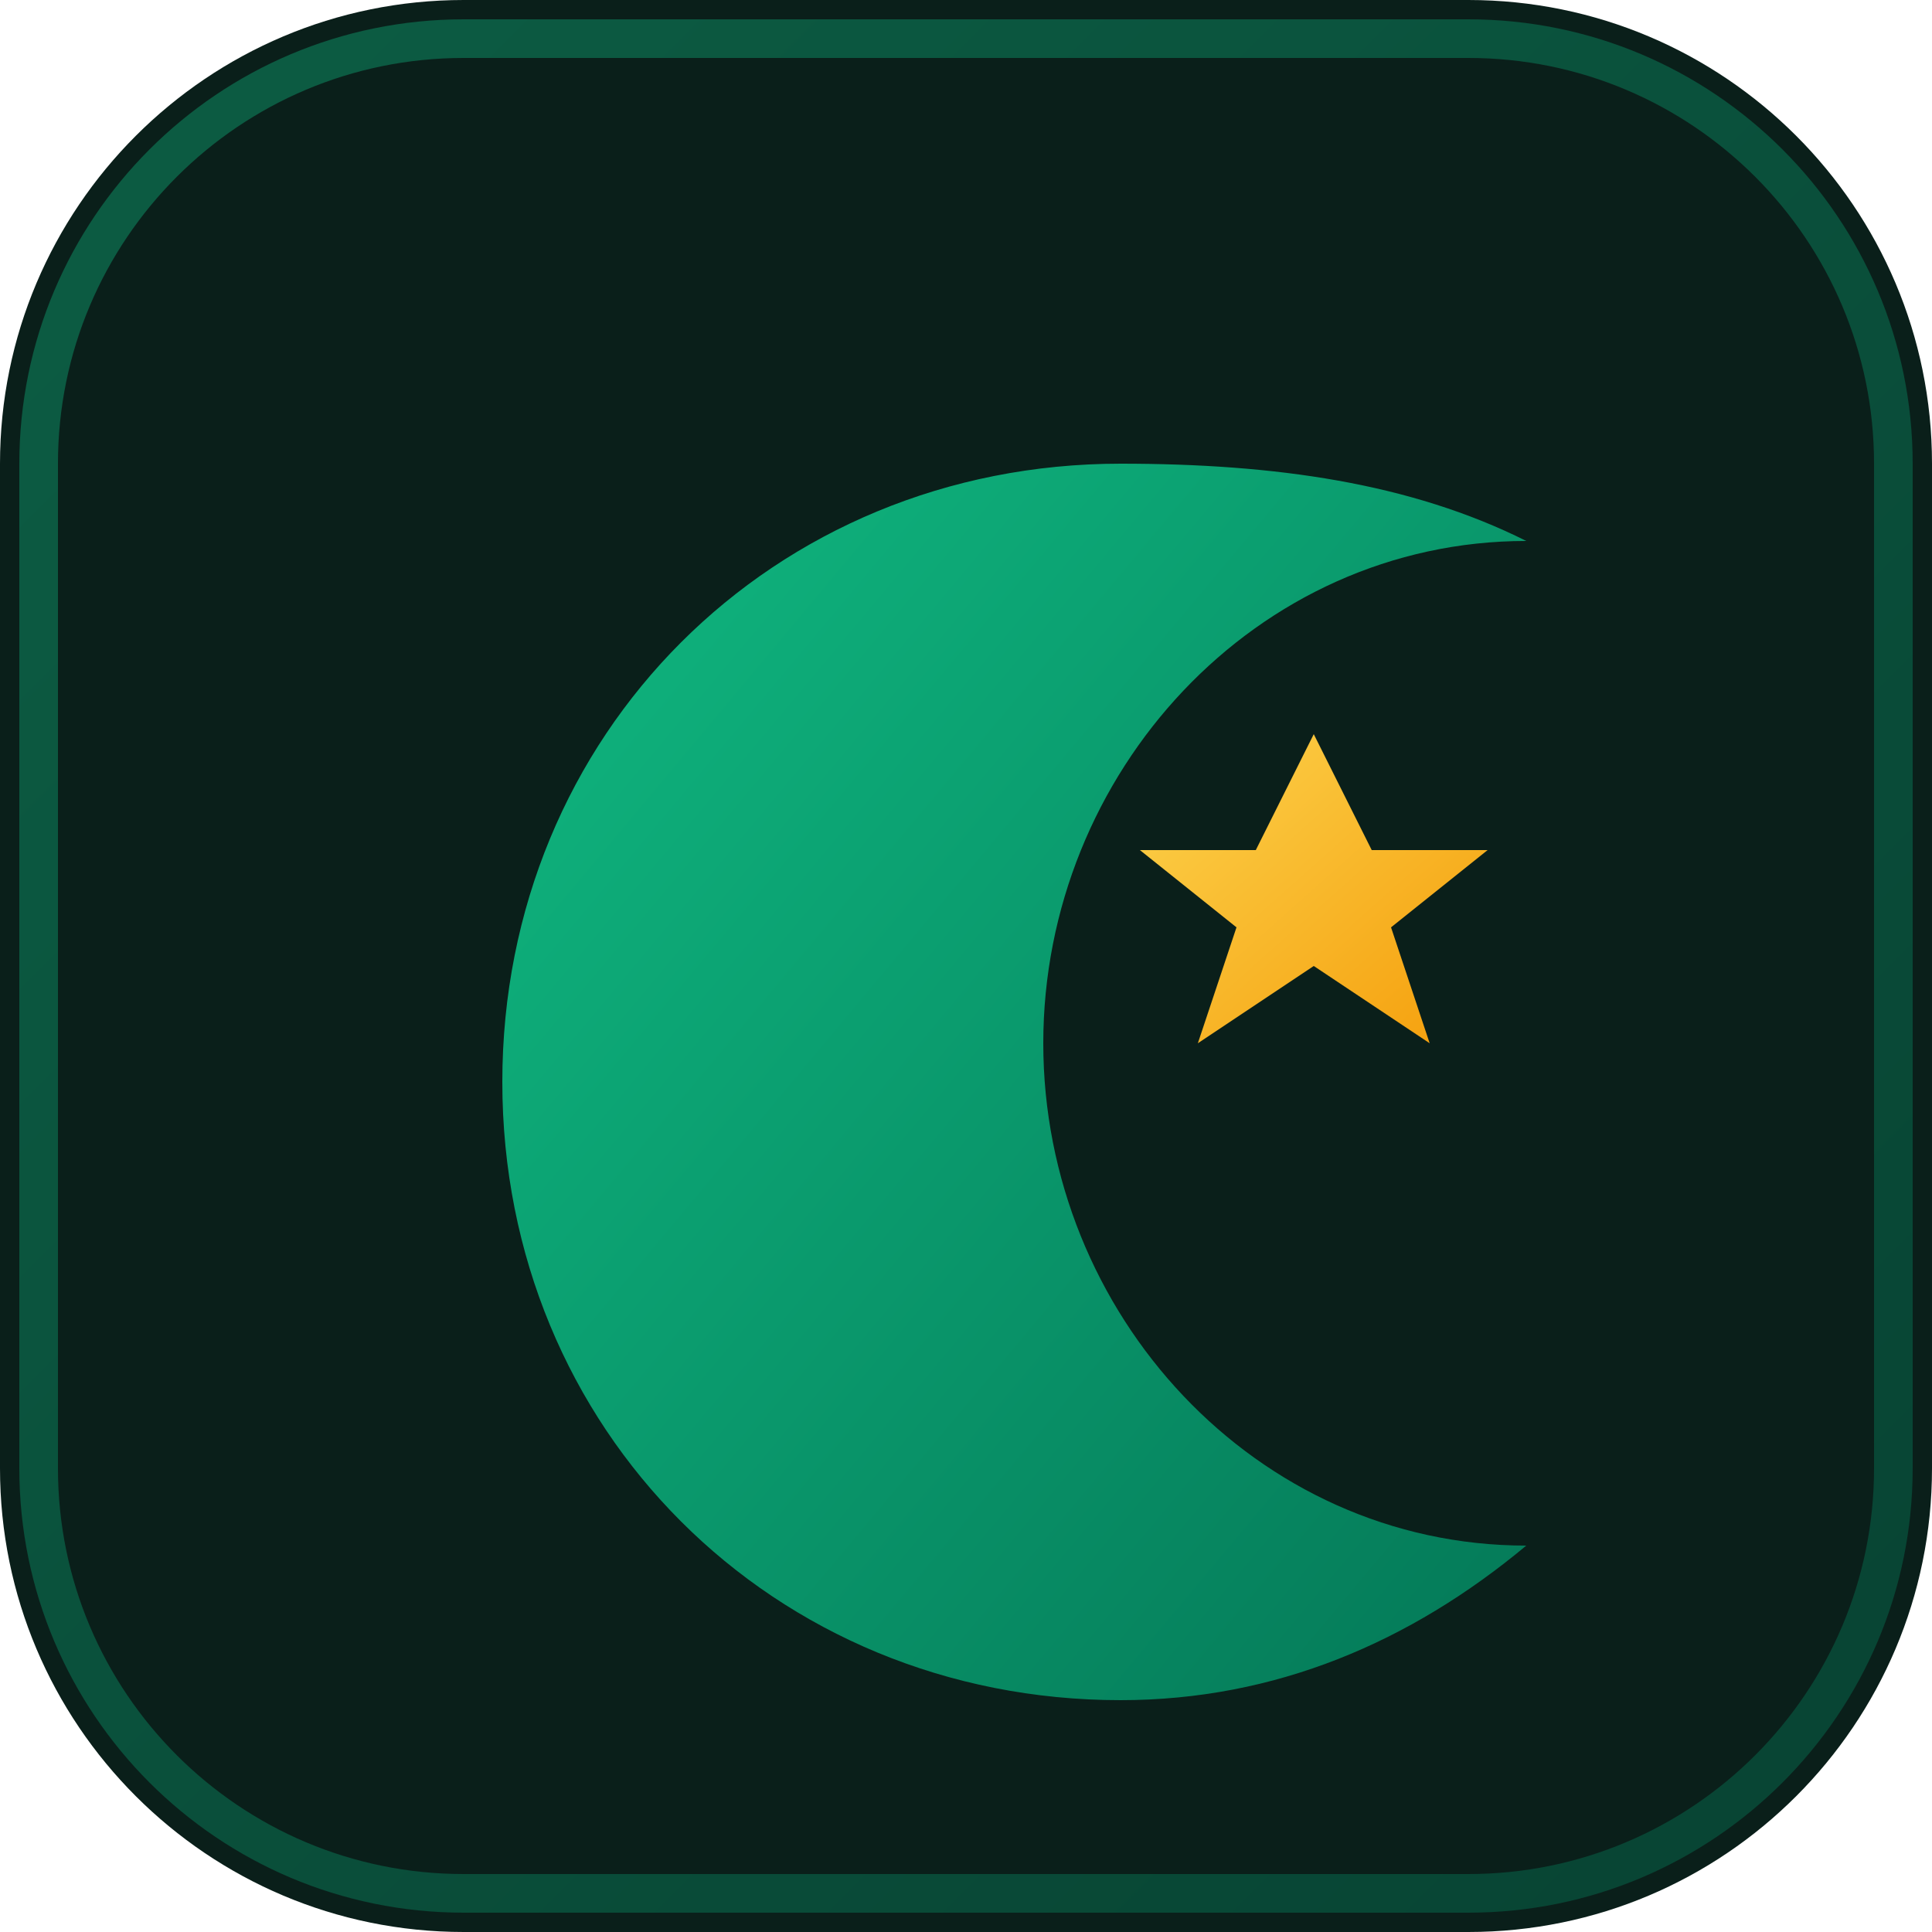
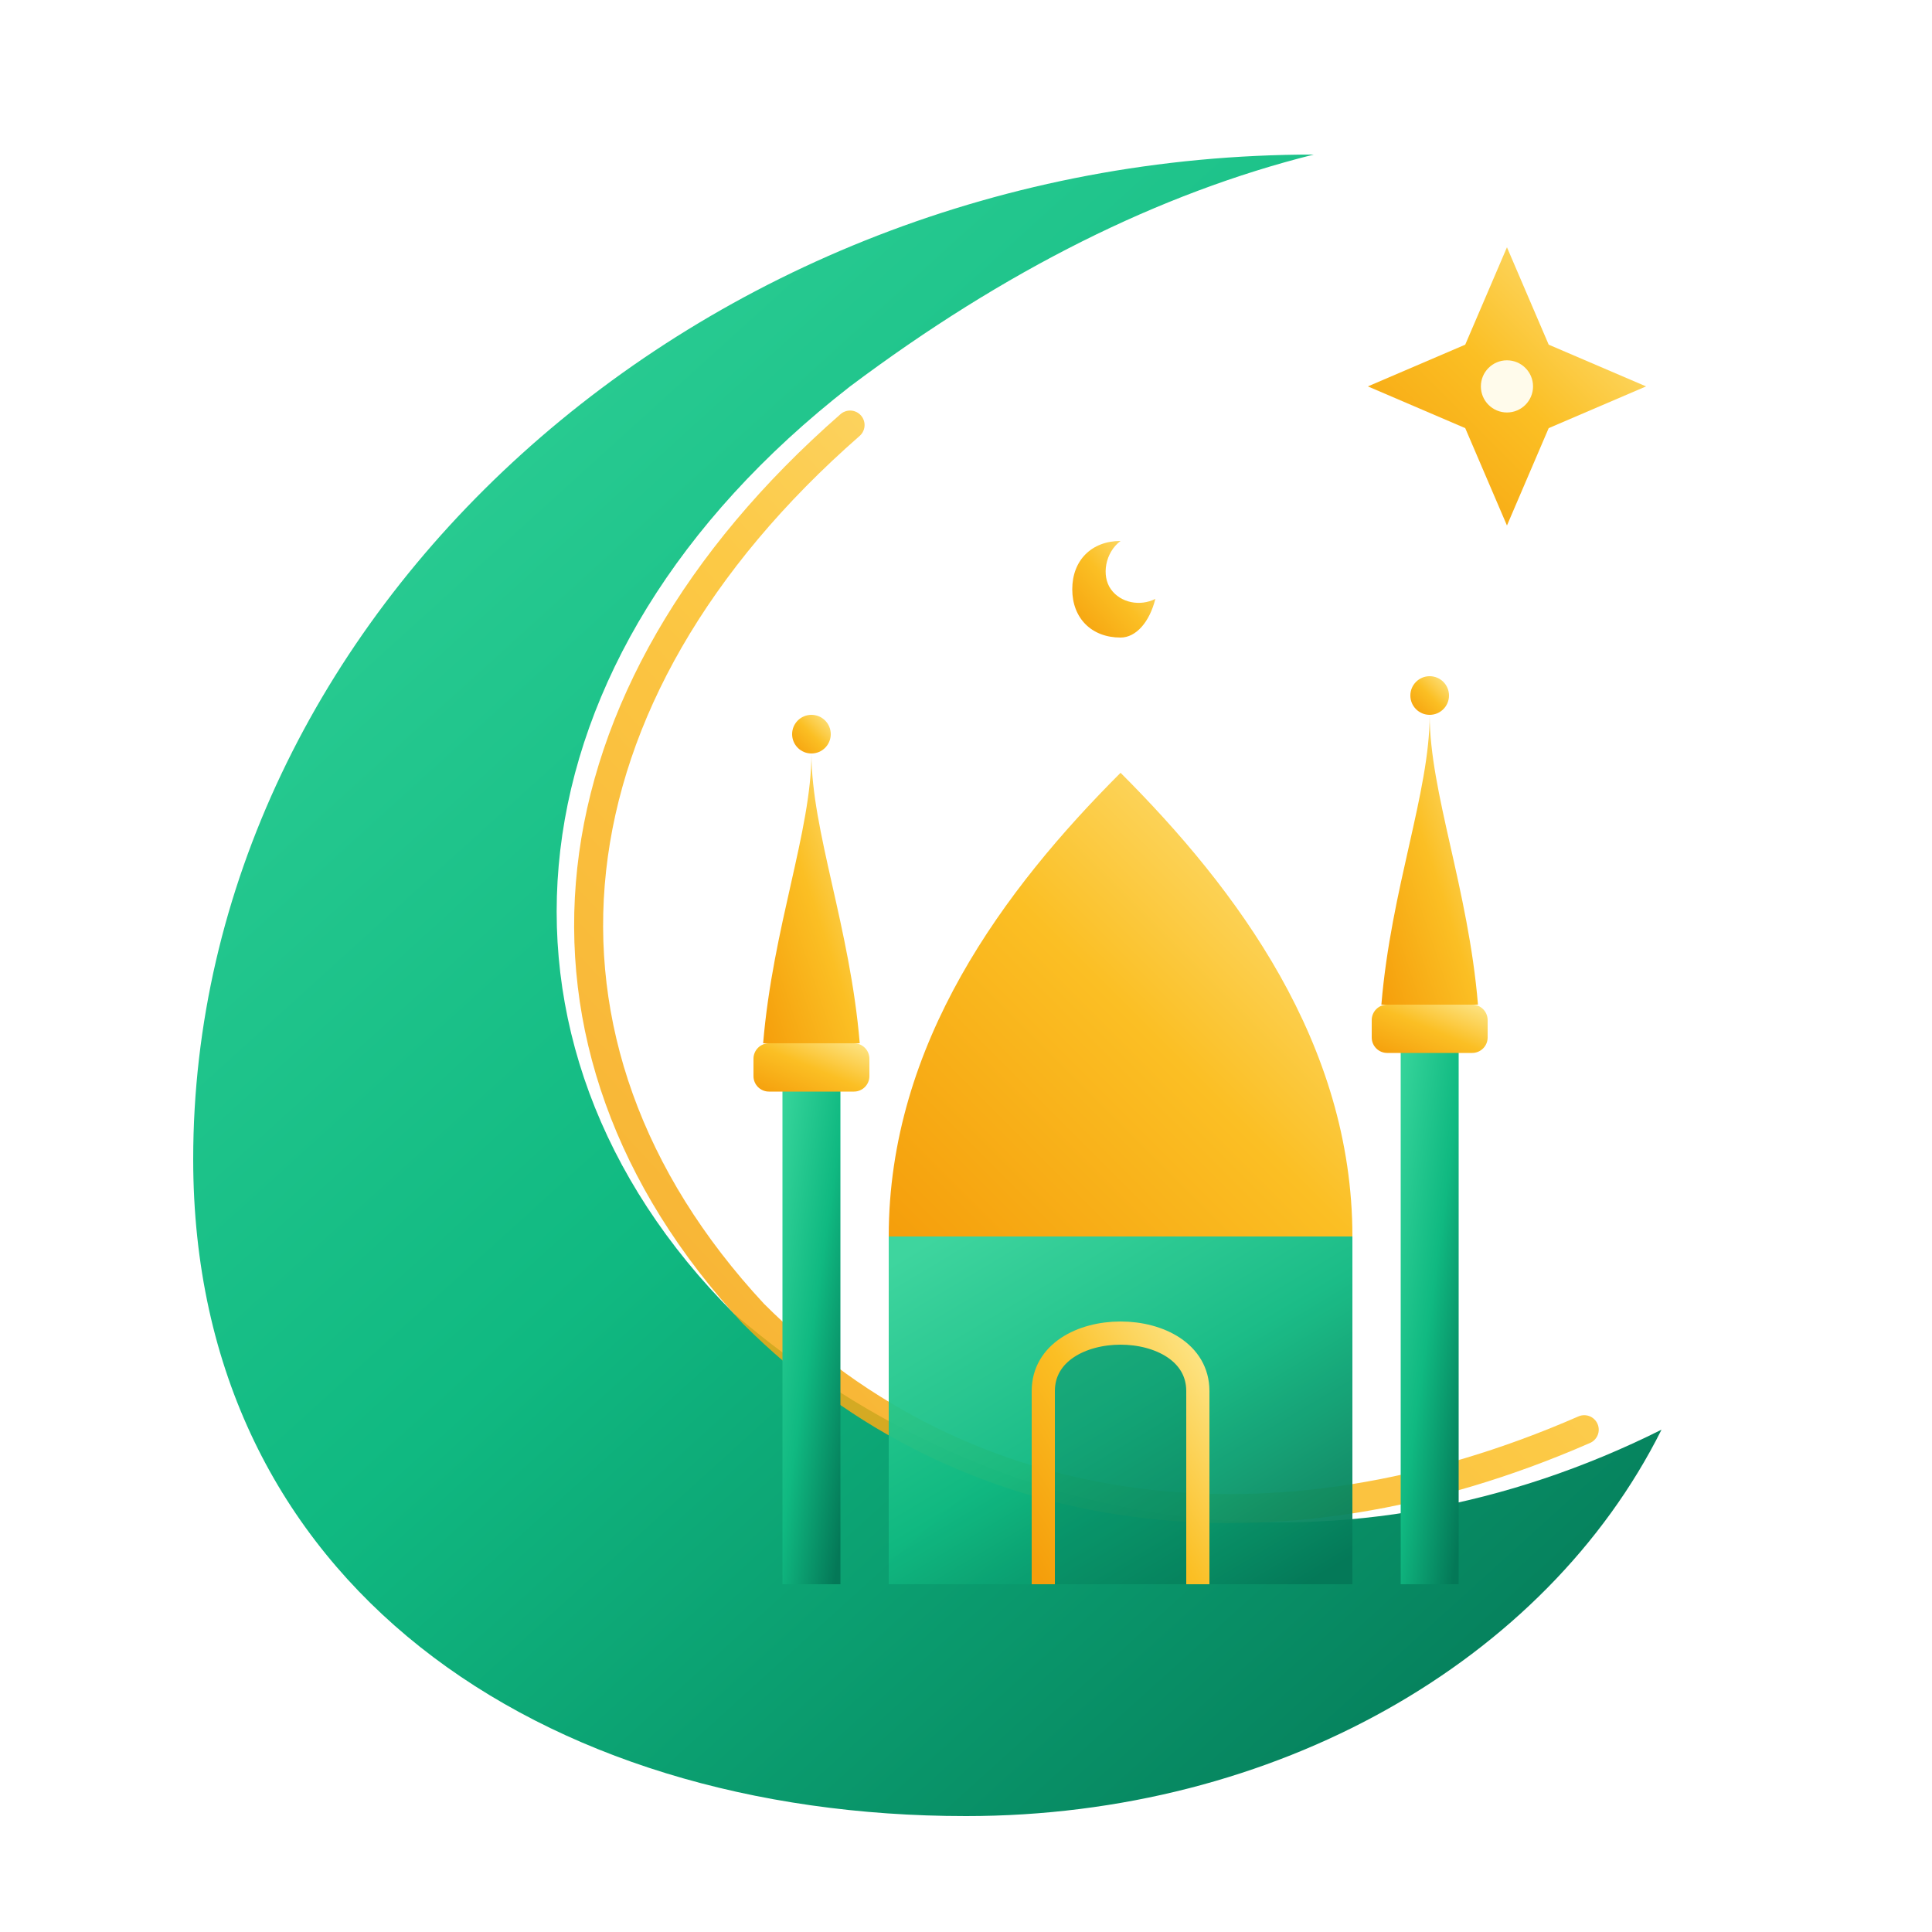
- <svg xmlns="http://www.w3.org/2000/svg" viewBox="0 0 100 100" width="100" height="100">
+ <svg xmlns="http://www.w3.org/2000/svg" viewBox="0 0 100 100" width="100" height="100" preserveAspectRatio="xMidYMid meet" fill="none">
  <defs>
-     <linearGradient id="emeraldGrad" x1="0%" y1="0%" x2="100%" y2="100%">
-       <stop offset="0%" stop-color="#10B981" />
+     <linearGradient id="emeraldGrad" x1="10%" y1="0%" x2="90%" y2="100%">
+       <stop offset="0%" stop-color="#34D399" />
+       <stop offset="50%" stop-color="#10B981" />
      <stop offset="100%" stop-color="#047857" />
    </linearGradient>
-     <linearGradient id="goldGrad" x1="0%" y1="0%" x2="100%" y2="100%">
-       <stop offset="0%" stop-color="#FCD34D" />
-       <stop offset="100%" stop-color="#F59E0B" />
+     <linearGradient id="goldGrad" x1="0%" y1="100%" x2="100%" y2="0%">
+       <stop offset="0%" stop-color="#F59E0B" />
+       <stop offset="50%" stop-color="#FBBF24" />
+       <stop offset="100%" stop-color="#FDE68A" />
+     </linearGradient>
+     <linearGradient id="goldAccent" x1="0%" y1="0%" x2="100%" y2="100%">
+       <stop offset="0%" stop-color="#FDE68A" />
+       <stop offset="100%" stop-color="#D97706" />
    </linearGradient>
  </defs>
-   <rect width="100" height="100" rx="24" fill="#0A1F1A" />
-   <rect x="2" y="2" width="96" height="96" rx="22" fill="none" stroke="url(#emeraldGrad)" stroke-width="2" opacity="0.4" />
-   <path d="M 58 24 C 40 24 26 38 26 56 C 26 74 40 88 58 88 C 66 88 73 85 79 80 C 65 80 54 68 54 54 C 54 40 65 28 79 28 C 73 25 66 24 58 24 Z" fill="url(#emeraldGrad)" />
-   <path d="M 68 38 L 71 44 L 77 44 L 72 48 L 74 54 L 68 50 L 62 54 L 64 48 L 59 44 L 65 44 Z" fill="url(#goldGrad)" />
+   <path d="M 68 8 C 36 8 10 32 10 60 C 10 82 28 94 50 94 C 66 94 80 86 86 74 C 70 82 52 80 38 68 C 24 54 26 34 44 20 C 52 14 60 10 68 8 Z" fill="url(#emeraldGrad)" />
+   <path d="M 44 22 C 28 36 26 54 39 68 C 50 79 66 81 82 74" stroke="url(#goldGrad)" stroke-width="1.5" stroke-linecap="round" fill="none" opacity="0.85" />
+   <path d="M 36 82 L 80 82" stroke="url(#goldGrad)" stroke-width="2" stroke-linecap="round" />
+   <path d="M 40.5 82 L 40.5 56 L 43.5 56 L 43.5 82 Z" fill="url(#emeraldGrad)" />
+   <rect x="39" y="54" width="6" height="2.5" rx="0.8" fill="url(#goldGrad)" />
+   <path d="M 39.5 54 C 40 48 42 43 42 39 C 42 43 44 48 44.5 54 Z" fill="url(#goldGrad)" />
+   <circle cx="42" cy="38" r="1" fill="url(#goldGrad)" />
+   <path d="M 72.5 82 L 72.5 54 L 75.5 54 L 75.5 82 Z" fill="url(#emeraldGrad)" />
+   <rect x="71" y="52" width="6" height="2.5" rx="0.8" fill="url(#goldGrad)" />
+   <path d="M 71.5 52 C 72 46 74 41 74 37 C 74 41 76 46 76.5 52 Z" fill="url(#goldGrad)" />
+   <circle cx="74" cy="36" r="1" fill="url(#goldGrad)" />
+   <path d="M 46 82 L 46 64 L 70 64 L 70 82 Z" fill="url(#emeraldGrad)" opacity="0.95" />
+   <path d="M 46 64 C 46 54 52 46 58 40 C 64 46 70 54 70 64 Z" fill="url(#goldGrad)" />
+   <path d="M 58 40 L 58 34" stroke="url(#goldGrad)" stroke-width="1.5" stroke-linecap="round" />
+   <path d="M 58 33 C 56.5 33 55.5 32 55.5 30.5 C 55.5 29 56.5 28 58 28 C 57.2 28.6 57 29.8 57.5 30.5 C 58 31.2 59 31.4 59.8 31 C 59.5 32.2 58.8 33 58 33 Z" fill="url(#goldGrad)" />
+   <path d="M 54 82 L 54 72 C 54 68 62 68 62 72 L 62 82 Z" fill="rgba(4, 120, 87, 0.35)" />
+   <path d="M 54 82 L 54 72 C 54 68 62 68 62 72 L 62 82" stroke="url(#goldGrad)" stroke-width="1.2" fill="none" />
+   <g transform="translate(78, 20) scale(0.9)">
+     <path d="M 0 -8 L 2.4 -2.4 L 8 0 L 2.4 2.4 L 0 8 L -2.4 2.4 L -8 0 L -2.4 -2.4 Z" fill="url(#goldGrad)" />
+     <circle cx="0" cy="0" r="1.5" fill="#FFFBEB" />
+   </g>
</svg>
